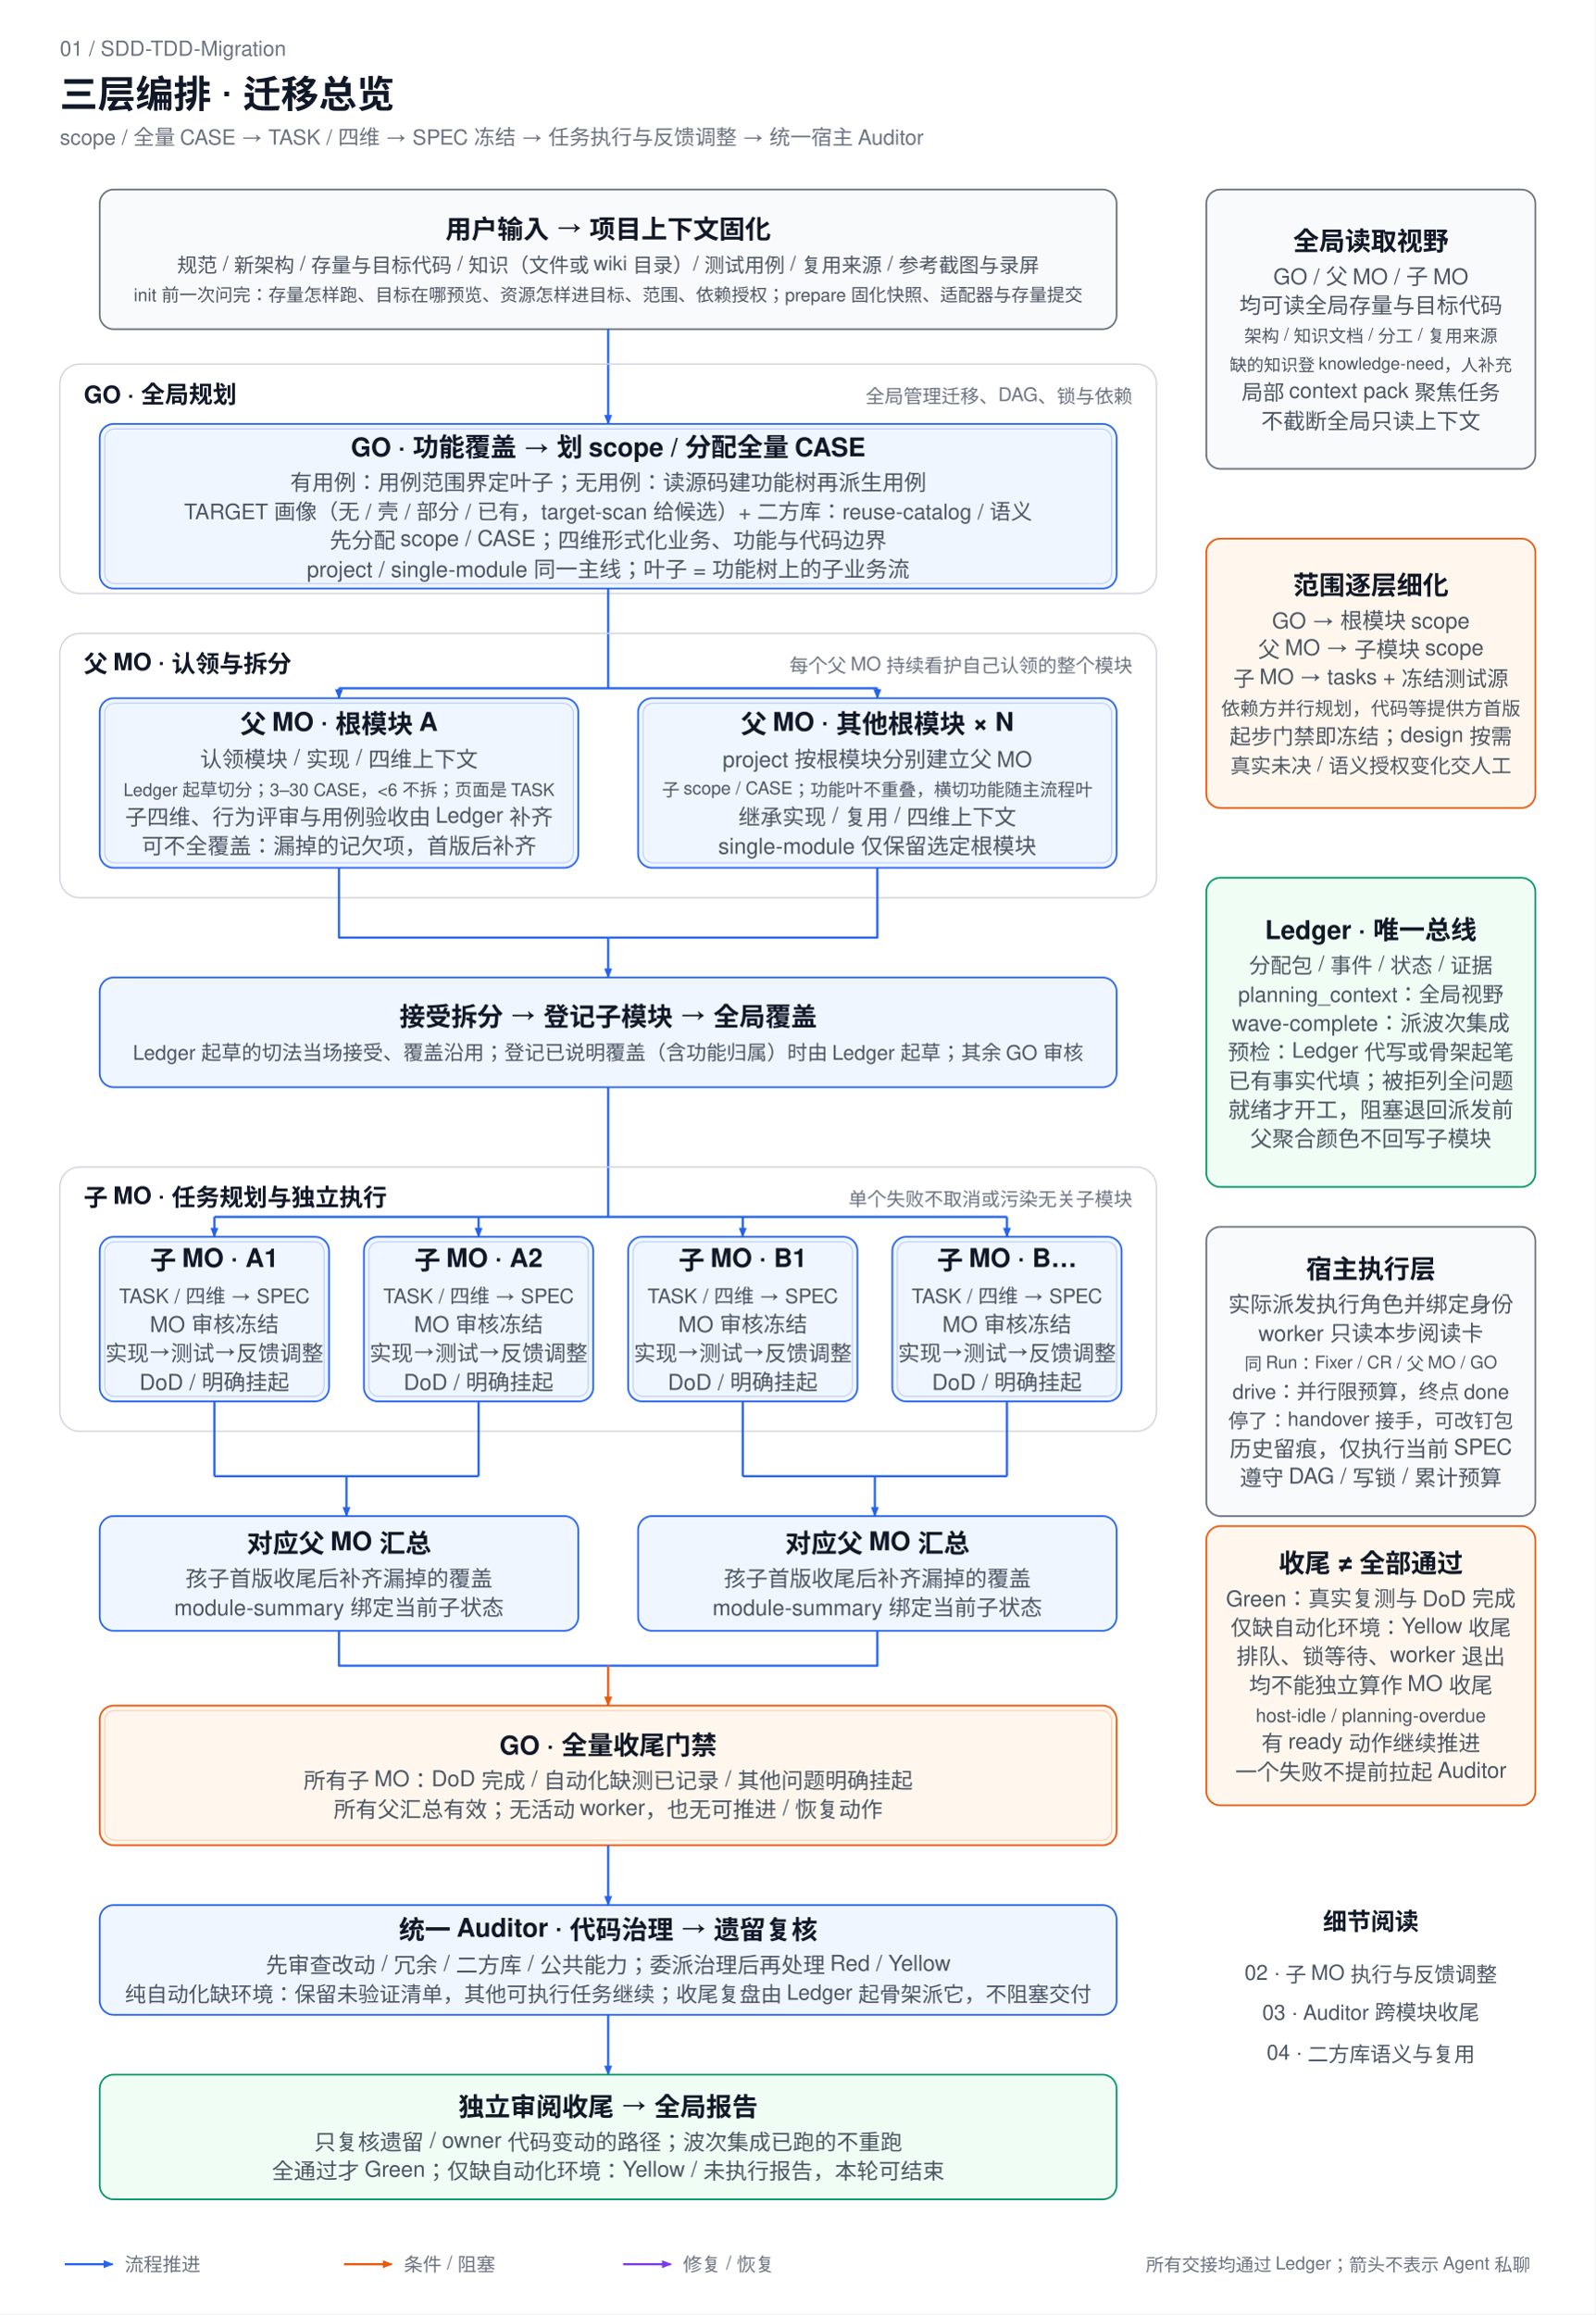
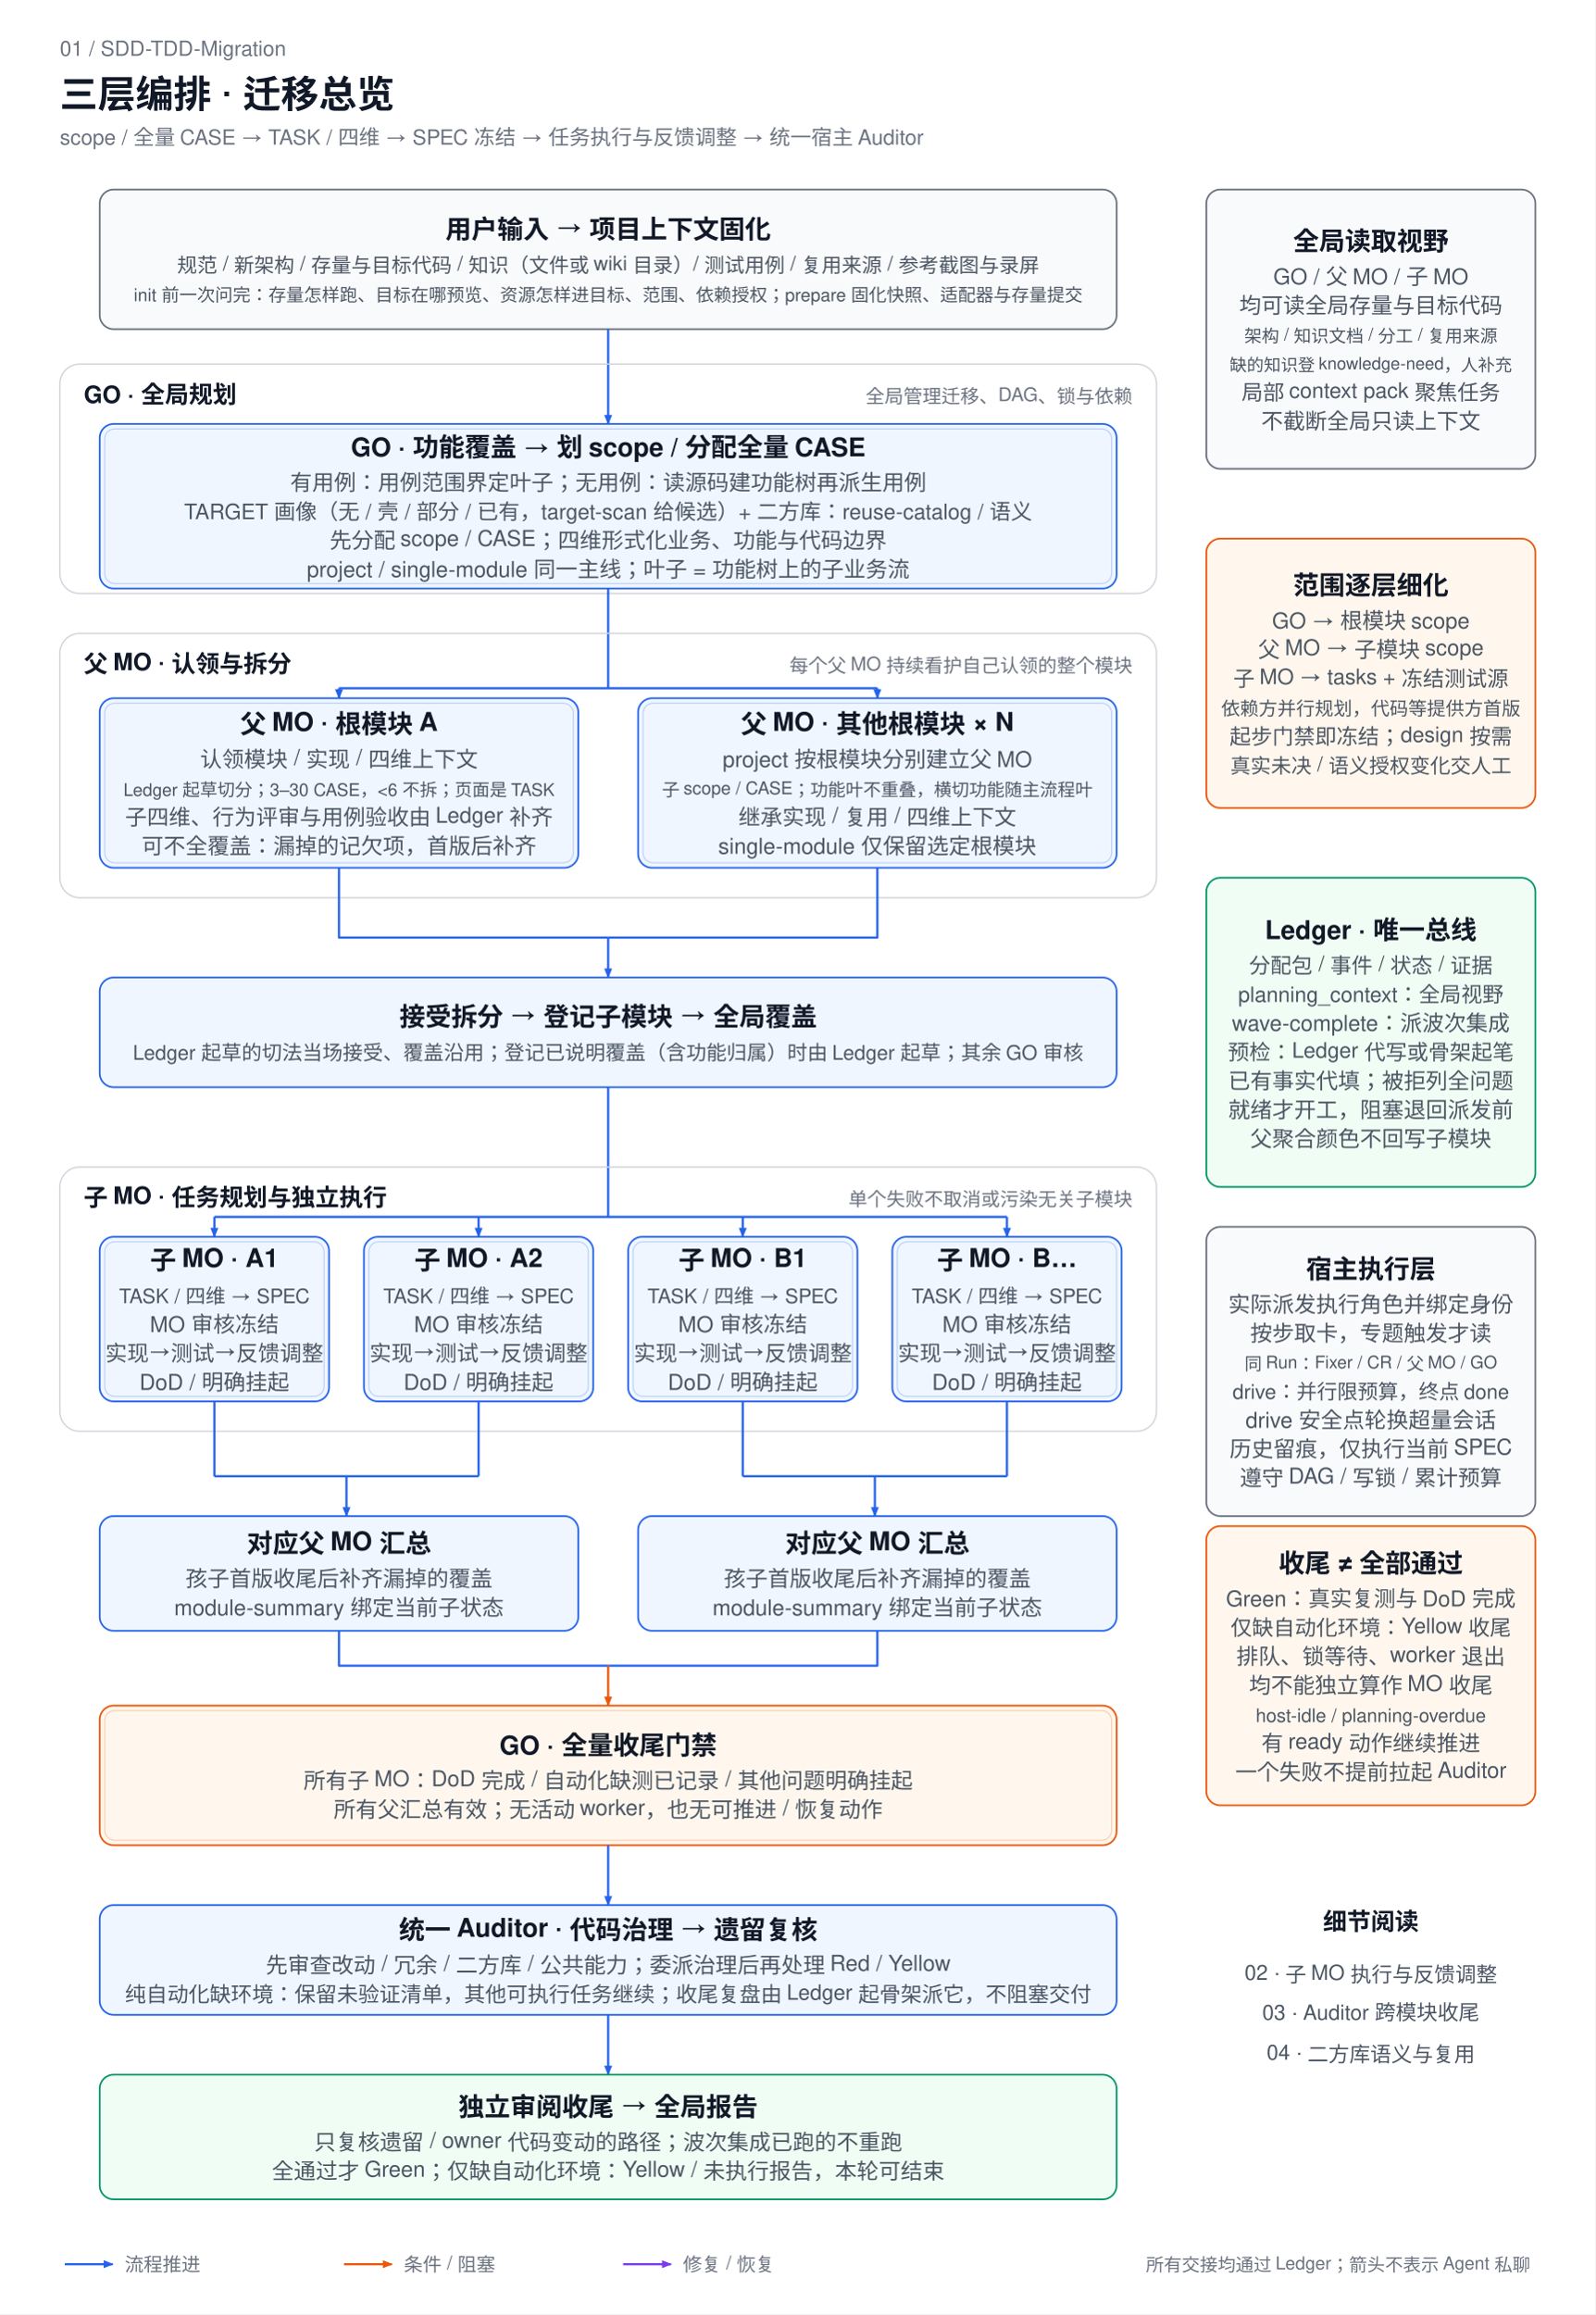
<svg xmlns="http://www.w3.org/2000/svg" width="1600" height="2320" viewBox="0 0 1600 2320" role="img" aria-labelledby="title desc">
  <style>text {font-family: "Helvetica Neue", Helvetica, Arial, "PingFang SC", "Microsoft YaHei", sans-serif;}</style>
  <defs>
    <marker id="arrow-blue" markerWidth="10" markerHeight="8" refX="9" refY="4" orient="auto" markerUnits="userSpaceOnUse">
      <path d="M0,0 L10,4 L0,8 Z" fill="#2563eb" />
    </marker>
    <marker id="arrow-orange" markerWidth="10" markerHeight="8" refX="9" refY="4" orient="auto" markerUnits="userSpaceOnUse">
      <path d="M0,0 L10,4 L0,8 Z" fill="#ea580c" />
    </marker>
    <marker id="arrow-green" markerWidth="10" markerHeight="8" refX="9" refY="4" orient="auto" markerUnits="userSpaceOnUse">
      <path d="M0,0 L10,4 L0,8 Z" fill="#059669" />
    </marker>
    <marker id="arrow-purple" markerWidth="10" markerHeight="8" refX="9" refY="4" orient="auto" markerUnits="userSpaceOnUse">
      <path d="M0,0 L10,4 L0,8 Z" fill="#7c3aed" />
    </marker>
    <marker id="arrow-gray" markerWidth="10" markerHeight="8" refX="9" refY="4" orient="auto" markerUnits="userSpaceOnUse">
      <path d="M0,0 L10,4 L0,8 Z" fill="#6b7280" />
    </marker>
  </defs>
  <rect width="1600" height="2320" fill="white" />
  <text x="60" y="56" font-size="21.00" fill="#6b7280" text-anchor="start" font-weight="400">01  /  SDD-TDD-Migration</text>
  <text x="60" y="108" font-size="38.00" fill="#111827" text-anchor="start" font-weight="700">三层编排 · 迁移总览</text>
  <text x="60" y="145" font-size="21.00" fill="#6b7280" text-anchor="start" font-weight="400">scope / 全量 CASE → TASK / 四维 → SPEC 冻结 → 任务执行与反馈调整 → 统一宿主 Auditor</text>
  <rect x="100" y="190" width="1020" height="140" rx="14" fill="#f9fafb" stroke="#6b7280" stroke-width="1.7" />
  <text x="610.0" y="239.0" font-size="26.00" fill="#111827" text-anchor="middle" font-weight="650">用户输入 → 项目上下文固化</text>
  <text x="610.0" y="273.0" font-size="20.16" fill="#4b5563" text-anchor="middle" font-weight="400">规范 / 新架构 / 存量与目标代码 / 知识（文件或 wiki 目录）/ 测试用例 / 复用来源 / 参考截图与录屏</text>
  <text x="610.0" y="302.0" font-size="17.87" fill="#4b5563" text-anchor="middle" font-weight="400">init 前一次问完：存量怎样跑、目标在哪预览、资源怎样进目标、范围、依赖授权；prepare 固化快照、适配器与存量提交</text>
  <path d="M610,330 L610,425" fill="none" stroke="#2563eb" stroke-width="2.2" stroke-linejoin="round" marker-end="url(#arrow-blue)" />
  <rect x="60" y="365" width="1100" height="230" rx="20" fill="none" stroke="#d1d5db" stroke-width="1.4" />
  <text x="84" y="404" font-size="24.00" fill="#111827" text-anchor="start" font-weight="650">GO  ·  全局规划</text>
  <text x="1136" y="404" font-size="19.00" fill="#6b7280" text-anchor="end" font-weight="400">全局管理迁移、DAG、锁与依赖</text>
  <rect x="100" y="425" width="1020" height="165" rx="14" fill="#eff6ff" stroke="#2563eb" stroke-width="1.7" />
  <rect x="105" y="430" width="1010" height="155" rx="10" fill="none" stroke="#2563eb" stroke-opacity="0.28" />
  <text x="610.0" y="457.5" font-size="26.00" fill="#111827" text-anchor="middle" font-weight="650">GO · 功能覆盖 → 划 scope / 分配全量 CASE</text>
  <text x="610.0" y="491.5" font-size="22.00" fill="#4b5563" text-anchor="middle" font-weight="400">有用例：用例范围界定叶子；无用例：读源码建功能树再派生用例</text>
  <text x="610.0" y="520.5" font-size="21.42" fill="#4b5563" text-anchor="middle" font-weight="400">TARGET 画像（无 / 壳 / 部分 / 已有，target-scan 给候选）+ 二方库：reuse-catalog / 语义</text>
  <text x="610.0" y="549.5" font-size="22.00" fill="#4b5563" text-anchor="middle" font-weight="400">先分配 scope / CASE；四维形式化业务、功能与代码边界</text>
  <text x="610.0" y="578.5" font-size="22.00" fill="#4b5563" text-anchor="middle" font-weight="400">project / single-module 同一主线；叶子 = 功能树上的子业务流</text>
  <path d="M610,590 L610,690" fill="none" stroke="#2563eb" stroke-width="2.2" stroke-linejoin="round" />
  <path d="M340,690 L880,690" fill="none" stroke="#2563eb" stroke-width="2.2" stroke-linejoin="round" />
  <path d="M340,690 L340,700" fill="none" stroke="#2563eb" stroke-width="2.2" stroke-linejoin="round" marker-end="url(#arrow-blue)" />
  <path d="M880,690 L880,700" fill="none" stroke="#2563eb" stroke-width="2.2" stroke-linejoin="round" marker-end="url(#arrow-blue)" />
  <rect x="60" y="635" width="1100" height="265" rx="20" fill="none" stroke="#d1d5db" stroke-width="1.4" />
  <text x="84" y="674" font-size="24.00" fill="#111827" text-anchor="start" font-weight="650">父 MO  ·  认领与拆分</text>
  <text x="1136" y="674" font-size="19.00" fill="#6b7280" text-anchor="end" font-weight="400">每个父 MO 持续看护自己认领的整个模块</text>
  <rect x="100" y="700" width="480" height="170" rx="14" fill="#eff6ff" stroke="#2563eb" stroke-width="1.7" />
  <rect x="105" y="705" width="470" height="160" rx="10" fill="none" stroke="#2563eb" stroke-opacity="0.28" />
  <text x="340.0" y="735.0" font-size="26.00" fill="#111827" text-anchor="middle" font-weight="650">父 MO · 根模块 A</text>
  <text x="340.0" y="769.0" font-size="22.00" fill="#4b5563" text-anchor="middle" font-weight="400">认领模块 / 实现 / 四维上下文</text>
  <text x="340.0" y="798.0" font-size="17.52" fill="#4b5563" text-anchor="middle" font-weight="400">Ledger 起草切分；3–30 CASE，&lt;6 不拆；页面是 TASK</text>
  <text x="340.0" y="827.0" font-size="21.89" fill="#4b5563" text-anchor="middle" font-weight="400">子四维、行为评审与用例验收由 Ledger 补齐</text>
  <text x="340.0" y="856.0" font-size="22.00" fill="#4b5563" text-anchor="middle" font-weight="400">可不全覆盖：漏掉的记欠项，首版后补齐</text>
  <rect x="640" y="700" width="480" height="170" rx="14" fill="#eff6ff" stroke="#2563eb" stroke-width="1.7" />
  <rect x="645" y="705" width="470" height="160" rx="10" fill="none" stroke="#2563eb" stroke-opacity="0.28" />
  <text x="880.0" y="735.0" font-size="26.00" fill="#111827" text-anchor="middle" font-weight="650">父 MO · 其他根模块 × N</text>
  <text x="880.0" y="769.0" font-size="22.00" fill="#4b5563" text-anchor="middle" font-weight="400">project 按根模块分别建立父 MO</text>
  <text x="880.0" y="798.0" font-size="17.71" fill="#4b5563" text-anchor="middle" font-weight="400">子 scope / CASE；功能叶不重叠，横切功能随主流程叶</text>
  <text x="880.0" y="827.0" font-size="22.00" fill="#4b5563" text-anchor="middle" font-weight="400">继承实现 / 复用 / 四维上下文</text>
  <text x="880.0" y="856.0" font-size="22.00" fill="#4b5563" text-anchor="middle" font-weight="400">single-module 仅保留选定根模块</text>
  <path d="M340,870 L340,940 L610,940" fill="none" stroke="#2563eb" stroke-width="2.2" stroke-linejoin="round" />
  <path d="M880,870 L880,940 L610,940" fill="none" stroke="#2563eb" stroke-width="2.2" stroke-linejoin="round" />
  <path d="M610,940 L610,980" fill="none" stroke="#2563eb" stroke-width="2.2" stroke-linejoin="round" marker-end="url(#arrow-blue)" />
  <rect x="100" y="980" width="1020" height="110" rx="14" fill="#eff6ff" stroke="#2563eb" stroke-width="1.7" />
  <text x="610.0" y="1028.5" font-size="26.00" fill="#111827" text-anchor="middle" font-weight="650">接受拆分 → 登记子模块 → 全局覆盖</text>
  <text x="610.0" y="1062.5" font-size="20.27" fill="#4b5563" text-anchor="middle" font-weight="400">Ledger 起草的切法当场接受、覆盖沿用；登记已说明覆盖（含功能归属）时由 Ledger 起草；其余 GO 审核</text>
  <path d="M610,1090 L610,1220" fill="none" stroke="#2563eb" stroke-width="2.2" stroke-linejoin="round" />
  <path d="M215,1220 L1010,1220" fill="none" stroke="#2563eb" stroke-width="2.2" stroke-linejoin="round" />
  <rect x="60" y="1170" width="1100" height="265" rx="20" fill="none" stroke="#d1d5db" stroke-width="1.4" />
  <text x="84" y="1209" font-size="24.00" fill="#111827" text-anchor="start" font-weight="650">子 MO  ·  任务规划与独立执行</text>
  <text x="1136" y="1209" font-size="19.00" fill="#6b7280" text-anchor="end" font-weight="400">单个失败不取消或污染无关子模块</text>
  <path d="M215,1220 L215,1240" fill="none" stroke="#2563eb" stroke-width="2.2" stroke-linejoin="round" marker-end="url(#arrow-blue)" />
  <rect x="100" y="1240" width="230" height="165" rx="14" fill="#eff6ff" stroke="#2563eb" stroke-width="1.7" />
  <rect x="105" y="1245" width="220" height="155" rx="10" fill="none" stroke="#2563eb" stroke-opacity="0.28" />
  <text x="215.0" y="1272.5" font-size="26.00" fill="#111827" text-anchor="middle" font-weight="650">子 MO · A1</text>
  <text x="215.0" y="1306.5" font-size="20.04" fill="#4b5563" text-anchor="middle" font-weight="400">TASK / 四维 → SPEC</text>
  <text x="215.0" y="1335.5" font-size="22.00" fill="#4b5563" text-anchor="middle" font-weight="400">MO 审核冻结</text>
  <text x="215.0" y="1364.5" font-size="21.88" fill="#4b5563" text-anchor="middle" font-weight="400">实现→测试→反馈调整</text>
  <text x="215.0" y="1393.5" font-size="22.00" fill="#4b5563" text-anchor="middle" font-weight="400">DoD / 明确挂起</text>
  <path d="M480,1220 L480,1240" fill="none" stroke="#2563eb" stroke-width="2.2" stroke-linejoin="round" marker-end="url(#arrow-blue)" />
  <rect x="365" y="1240" width="230" height="165" rx="14" fill="#eff6ff" stroke="#2563eb" stroke-width="1.7" />
  <rect x="370" y="1245" width="220" height="155" rx="10" fill="none" stroke="#2563eb" stroke-opacity="0.28" />
  <text x="480.0" y="1272.5" font-size="26.00" fill="#111827" text-anchor="middle" font-weight="650">子 MO · A2</text>
  <text x="480.0" y="1306.5" font-size="20.04" fill="#4b5563" text-anchor="middle" font-weight="400">TASK / 四维 → SPEC</text>
  <text x="480.0" y="1335.5" font-size="22.00" fill="#4b5563" text-anchor="middle" font-weight="400">MO 审核冻结</text>
  <text x="480.0" y="1364.5" font-size="21.88" fill="#4b5563" text-anchor="middle" font-weight="400">实现→测试→反馈调整</text>
  <text x="480.0" y="1393.5" font-size="22.00" fill="#4b5563" text-anchor="middle" font-weight="400">DoD / 明确挂起</text>
  <path d="M745,1220 L745,1240" fill="none" stroke="#2563eb" stroke-width="2.2" stroke-linejoin="round" marker-end="url(#arrow-blue)" />
  <rect x="630" y="1240" width="230" height="165" rx="14" fill="#eff6ff" stroke="#2563eb" stroke-width="1.7" />
  <rect x="635" y="1245" width="220" height="155" rx="10" fill="none" stroke="#2563eb" stroke-opacity="0.28" />
  <text x="745.0" y="1272.5" font-size="26.00" fill="#111827" text-anchor="middle" font-weight="650">子 MO · B1</text>
  <text x="745.0" y="1306.5" font-size="20.04" fill="#4b5563" text-anchor="middle" font-weight="400">TASK / 四维 → SPEC</text>
  <text x="745.0" y="1335.5" font-size="22.00" fill="#4b5563" text-anchor="middle" font-weight="400">MO 审核冻结</text>
  <text x="745.0" y="1364.5" font-size="21.88" fill="#4b5563" text-anchor="middle" font-weight="400">实现→测试→反馈调整</text>
  <text x="745.0" y="1393.5" font-size="22.00" fill="#4b5563" text-anchor="middle" font-weight="400">DoD / 明确挂起</text>
  <path d="M1010,1220 L1010,1240" fill="none" stroke="#2563eb" stroke-width="2.2" stroke-linejoin="round" marker-end="url(#arrow-blue)" />
  <rect x="895" y="1240" width="230" height="165" rx="14" fill="#eff6ff" stroke="#2563eb" stroke-width="1.7" />
  <rect x="900" y="1245" width="220" height="155" rx="10" fill="none" stroke="#2563eb" stroke-opacity="0.28" />
  <text x="1010.0" y="1272.5" font-size="26.00" fill="#111827" text-anchor="middle" font-weight="650">子 MO · B…</text>
  <text x="1010.0" y="1306.5" font-size="20.04" fill="#4b5563" text-anchor="middle" font-weight="400">TASK / 四维 → SPEC</text>
  <text x="1010.0" y="1335.5" font-size="22.00" fill="#4b5563" text-anchor="middle" font-weight="400">MO 审核冻结</text>
  <text x="1010.0" y="1364.5" font-size="21.88" fill="#4b5563" text-anchor="middle" font-weight="400">实现→测试→反馈调整</text>
  <text x="1010.0" y="1393.5" font-size="22.00" fill="#4b5563" text-anchor="middle" font-weight="400">DoD / 明确挂起</text>
  <path d="M215,1405 L215,1480" fill="none" stroke="#2563eb" stroke-width="2.2" stroke-linejoin="round" />
  <path d="M480,1405 L480,1480" fill="none" stroke="#2563eb" stroke-width="2.2" stroke-linejoin="round" />
  <path d="M215,1480 L480,1480" fill="none" stroke="#2563eb" stroke-width="2.2" stroke-linejoin="round" />
  <path d="M347.5,1480 L347.5,1520" fill="none" stroke="#2563eb" stroke-width="2.2" stroke-linejoin="round" marker-end="url(#arrow-blue)" />
  <rect x="100" y="1520" width="480" height="115" rx="14" fill="#eff6ff" stroke="#2563eb" stroke-width="1.7" />
  <text x="340.0" y="1556.5" font-size="26.00" fill="#111827" text-anchor="middle" font-weight="650">对应父 MO 汇总</text>
  <text x="340.0" y="1590.5" font-size="22.00" fill="#4b5563" text-anchor="middle" font-weight="400">孩子首版收尾后补齐漏掉的覆盖</text>
  <text x="340.0" y="1619.5" font-size="22.00" fill="#4b5563" text-anchor="middle" font-weight="400">module-summary 绑定当前子状态</text>
  <path d="M745,1405 L745,1480" fill="none" stroke="#2563eb" stroke-width="2.2" stroke-linejoin="round" />
  <path d="M1010,1405 L1010,1480" fill="none" stroke="#2563eb" stroke-width="2.2" stroke-linejoin="round" />
  <path d="M745,1480 L1010,1480" fill="none" stroke="#2563eb" stroke-width="2.2" stroke-linejoin="round" />
  <path d="M877.5,1480 L877.5,1520" fill="none" stroke="#2563eb" stroke-width="2.2" stroke-linejoin="round" marker-end="url(#arrow-blue)" />
  <rect x="640" y="1520" width="480" height="115" rx="14" fill="#eff6ff" stroke="#2563eb" stroke-width="1.7" />
  <text x="880.0" y="1556.5" font-size="26.00" fill="#111827" text-anchor="middle" font-weight="650">对应父 MO 汇总</text>
  <text x="880.0" y="1590.5" font-size="22.00" fill="#4b5563" text-anchor="middle" font-weight="400">孩子首版收尾后补齐漏掉的覆盖</text>
  <text x="880.0" y="1619.5" font-size="22.00" fill="#4b5563" text-anchor="middle" font-weight="400">module-summary 绑定当前子状态</text>
  <path d="M340,1635 L340,1670 L610,1670" fill="none" stroke="#2563eb" stroke-width="2.2" stroke-linejoin="round" />
  <path d="M880,1635 L880,1670 L610,1670" fill="none" stroke="#2563eb" stroke-width="2.2" stroke-linejoin="round" />
  <path d="M610,1670 L610,1710" fill="none" stroke="#ea580c" stroke-width="2.2" stroke-linejoin="round" marker-end="url(#arrow-orange)" />
  <rect x="100" y="1710" width="1020" height="140" rx="14" fill="#fff7ed" stroke="#ea580c" stroke-width="1.7" />
  <rect x="105" y="1715" width="1010" height="130" rx="10" fill="none" stroke="#ea580c" stroke-opacity="0.28" />
  <text x="610.0" y="1759.0" font-size="26.00" fill="#111827" text-anchor="middle" font-weight="650">GO · 全量收尾门禁</text>
  <text x="610.0" y="1793.0" font-size="22.00" fill="#4b5563" text-anchor="middle" font-weight="400">所有子 MO：DoD 完成 / 自动化缺测已记录 / 其他问题明确挂起</text>
  <text x="610.0" y="1822.0" font-size="22.00" fill="#4b5563" text-anchor="middle" font-weight="400">所有父汇总有效；无活动 worker，也无可推进 / 恢复动作</text>
  <path d="M610,1850 L610,1910" fill="none" stroke="#2563eb" stroke-width="2.2" stroke-linejoin="round" marker-end="url(#arrow-blue)" />
  <rect x="100" y="1910" width="1020" height="110" rx="14" fill="#eff6ff" stroke="#2563eb" stroke-width="1.7" />
  <text x="610.0" y="1944.0" font-size="26.00" fill="#111827" text-anchor="middle" font-weight="650">统一 Auditor · 代码治理 → 遗留复核</text>
  <text x="610.0" y="1978.0" font-size="22.00" fill="#4b5563" text-anchor="middle" font-weight="400">先审查改动 / 冗余 / 二方库 / 公共能力；委派治理后再处理 Red / Yellow</text>
  <text x="610.0" y="2007.0" font-size="21.26" fill="#4b5563" text-anchor="middle" font-weight="400">纯自动化缺环境：保留未验证清单，其他可执行任务继续；收尾复盘由 Ledger 起骨架派它，不阻塞交付</text>
  <path d="M610,2020 L610,2080" fill="none" stroke="#2563eb" stroke-width="2.2" stroke-linejoin="round" marker-end="url(#arrow-blue)" />
  <rect x="100" y="2080" width="1020" height="125" rx="14" fill="#f0fdf4" stroke="#059669" stroke-width="1.7" />
  <text x="610.0" y="2121.5" font-size="26.00" fill="#111827" text-anchor="middle" font-weight="650">独立审阅收尾 → 全局报告</text>
  <text x="610.0" y="2155.5" font-size="22.00" fill="#4b5563" text-anchor="middle" font-weight="400">只复核遗留 / owner 代码变动的路径；波次集成已跑的不重跑</text>
  <text x="610.0" y="2184.5" font-size="22.00" fill="#4b5563" text-anchor="middle" font-weight="400">全通过才 Green；仅缺自动化环境：Yellow / 未执行报告，本轮可结束</text>
  <rect x="1210" y="190" width="330" height="280" rx="14" fill="#f9fafb" stroke="#6b7280" stroke-width="1.7" />
  <text x="1375.0" y="251.0" font-size="26.00" fill="#111827" text-anchor="middle" font-weight="650">全局读取视野</text>
  <text x="1375.0" y="285.0" font-size="22.00" fill="#4b5563" text-anchor="middle" font-weight="400">GO / 父 MO / 子 MO</text>
  <text x="1375.0" y="314.0" font-size="22.00" fill="#4b5563" text-anchor="middle" font-weight="400">均可读全局存量与目标代码</text>
  <text x="1375.0" y="343.0" font-size="17.51" fill="#4b5563" text-anchor="middle" font-weight="400">架构 / 知识文档 / 分工 / 复用来源</text>
  <text x="1375.0" y="372.0" font-size="17.09" fill="#4b5563" text-anchor="middle" font-weight="400">缺的知识登 knowledge-need，人补充</text>
  <text x="1375.0" y="401.0" font-size="21.46" fill="#4b5563" text-anchor="middle" font-weight="400">局部 context pack 聚焦任务</text>
  <text x="1375.0" y="430.0" font-size="22.00" fill="#4b5563" text-anchor="middle" font-weight="400">不截断全局只读上下文</text>
  <rect x="1210" y="540" width="330" height="270" rx="14" fill="#fff7ed" stroke="#ea580c" stroke-width="1.7" />
  <text x="1375.0" y="596.0" font-size="26.00" fill="#111827" text-anchor="middle" font-weight="650">范围逐层细化</text>
  <text x="1375.0" y="630.0" font-size="22.00" fill="#4b5563" text-anchor="middle" font-weight="400">GO → 根模块 scope</text>
  <text x="1375.0" y="659.0" font-size="22.00" fill="#4b5563" text-anchor="middle" font-weight="400">父 MO → 子模块 scope</text>
  <text x="1375.0" y="688.0" font-size="21.46" fill="#4b5563" text-anchor="middle" font-weight="400">子 MO → tasks + 冻结测试源</text>
  <text x="1375.0" y="717.0" font-size="18.75" fill="#4b5563" text-anchor="middle" font-weight="400">依赖方并行规划，代码等提供方首版</text>
  <text x="1375.0" y="746.0" font-size="21.44" fill="#4b5563" text-anchor="middle" font-weight="400">起步门禁即冻结；design 按需</text>
  <text x="1375.0" y="775.0" font-size="20.39" fill="#4b5563" text-anchor="middle" font-weight="400">真实未决 / 语义授权变化交人工</text>
  <rect x="1210" y="880" width="330" height="310" rx="14" fill="#f0fdf4" stroke="#059669" stroke-width="1.7" />
  <text x="1375.0" y="941.5" font-size="26.00" fill="#111827" text-anchor="middle" font-weight="650">Ledger · 唯一总线</text>
  <text x="1375.0" y="975.5" font-size="21.23" fill="#4b5563" text-anchor="middle" font-weight="400">分配包 / 事件 / 状态 / 证据</text>
  <text x="1375.0" y="1004.5" font-size="21.25" fill="#4b5563" text-anchor="middle" font-weight="400">planning_context：全局视野</text>
  <text x="1375.0" y="1033.5" font-size="22.00" fill="#4b5563" text-anchor="middle" font-weight="400">wave-complete：派波次集成</text>
  <text x="1375.0" y="1062.5" font-size="21.44" fill="#4b5563" text-anchor="middle" font-weight="400">预检：Ledger 代写或骨架起笔</text>
  <text x="1375.0" y="1091.5" font-size="22.00" fill="#4b5563" text-anchor="middle" font-weight="400">已有事实代填；被拒列全问题</text>
  <text x="1375.0" y="1120.5" font-size="22.00" fill="#4b5563" text-anchor="middle" font-weight="400">就绪才开工，阻塞退回派发前</text>
  <text x="1375.0" y="1149.5" font-size="22.00" fill="#4b5563" text-anchor="middle" font-weight="400">父聚合颜色不回写子模块</text>
  <rect x="1210" y="1230" width="330" height="290" rx="14" fill="#f9fafb" stroke="#6b7280" stroke-width="1.7" />
  <text x="1375.0" y="1281.5" font-size="26.00" fill="#111827" text-anchor="middle" font-weight="650">宿主执行层</text>
  <text x="1375.0" y="1315.5" font-size="22.00" fill="#4b5563" text-anchor="middle" font-weight="400">实际派发执行角色并绑定身份</text>
-   <text x="1375.0" y="1344.5" font-size="22.00" fill="#4b5563" text-anchor="middle" font-weight="400">worker 只读本步阅读卡</text>
+   <text x="1375.0" y="1344.5" font-size="22.00" fill="#4b5563" text-anchor="middle" font-weight="400">按步取卡，专题触发才读</text>
  <text x="1375.0" y="1373.5" font-size="17.39" fill="#4b5563" text-anchor="middle" font-weight="400">同 Run：Fixer / CR / 父 MO / GO</text>
  <text x="1375.0" y="1402.5" font-size="20.41" fill="#4b5563" text-anchor="middle" font-weight="400">drive：并行限预算，终点 done</text>
-   <text x="1375.0" y="1431.5" font-size="19.83" fill="#4b5563" text-anchor="middle" font-weight="400">停了：handover 接手，可改钉包</text>
+   <text x="1375.0" y="1431.5" font-size="22.00" fill="#4b5563" text-anchor="middle" font-weight="400">drive 安全点轮换超量会话</text>
  <text x="1375.0" y="1460.5" font-size="22.00" fill="#4b5563" text-anchor="middle" font-weight="400">历史留痕，仅执行当前 SPEC</text>
  <text x="1375.0" y="1489.5" font-size="21.90" fill="#4b5563" text-anchor="middle" font-weight="400">遵守 DAG / 写锁 / 累计预算</text>
  <rect x="1210" y="1530" width="330" height="280" rx="14" fill="#fff7ed" stroke="#ea580c" stroke-width="1.7" />
  <text x="1375.0" y="1576.5" font-size="26.00" fill="#111827" text-anchor="middle" font-weight="650">收尾 ≠ 全部通过</text>
  <text x="1375.0" y="1610.5" font-size="21.90" fill="#4b5563" text-anchor="middle" font-weight="400">Green：真实复测与 DoD 完成</text>
  <text x="1375.0" y="1639.5" font-size="21.44" fill="#4b5563" text-anchor="middle" font-weight="400">仅缺自动化环境：Yellow 收尾</text>
  <text x="1375.0" y="1668.5" font-size="22.00" fill="#4b5563" text-anchor="middle" font-weight="400">排队、锁等待、worker 退出</text>
  <text x="1375.0" y="1697.5" font-size="22.00" fill="#4b5563" text-anchor="middle" font-weight="400">均不能独立算作 MO 收尾</text>
  <text x="1375.0" y="1726.5" font-size="18.80" fill="#4b5563" text-anchor="middle" font-weight="400">host-idle / planning-overdue</text>
  <text x="1375.0" y="1755.5" font-size="22.00" fill="#4b5563" text-anchor="middle" font-weight="400">有 ready 动作继续推进</text>
  <text x="1375.0" y="1784.5" font-size="22.00" fill="#4b5563" text-anchor="middle" font-weight="400">一个失败不提前拉起 Auditor</text>
  <text x="1375" y="1935" font-size="24.00" fill="#111827" text-anchor="middle" font-weight="650">细节阅读</text>
  <text x="1375" y="1985" font-size="21.00" fill="#4b5563" text-anchor="middle" font-weight="400">02 · 子 MO 执行与反馈调整</text>
  <text x="1375" y="2025" font-size="21.00" fill="#4b5563" text-anchor="middle" font-weight="400">03 · Auditor 跨模块收尾</text>
  <text x="1375" y="2065" font-size="21.00" fill="#4b5563" text-anchor="middle" font-weight="400">04 · 二方库语义与复用</text>
  <path d="M65,2270 L113,2270" fill="none" stroke="#2563eb" stroke-width="2.2" stroke-linejoin="round" marker-end="url(#arrow-blue)" />
  <text x="125" y="2277" font-size="19.00" fill="#6b7280" text-anchor="start" font-weight="400">流程推进</text>
  <path d="M345,2270 L393,2270" fill="none" stroke="#ea580c" stroke-width="2.2" stroke-linejoin="round" marker-end="url(#arrow-orange)" />
  <text x="405" y="2277" font-size="19.00" fill="#6b7280" text-anchor="start" font-weight="400">条件 / 阻塞</text>
  <path d="M625,2270 L673,2270" fill="none" stroke="#7c3aed" stroke-width="2.2" stroke-linejoin="round" marker-end="url(#arrow-purple)" />
  <text x="685" y="2277" font-size="19.00" fill="#6b7280" text-anchor="start" font-weight="400">修复 / 恢复</text>
  <text x="1535" y="2277" font-size="18.00" fill="#6b7280" text-anchor="end" font-weight="400">所有交接均通过 Ledger；箭头不表示 Agent 私聊</text>
</svg>
